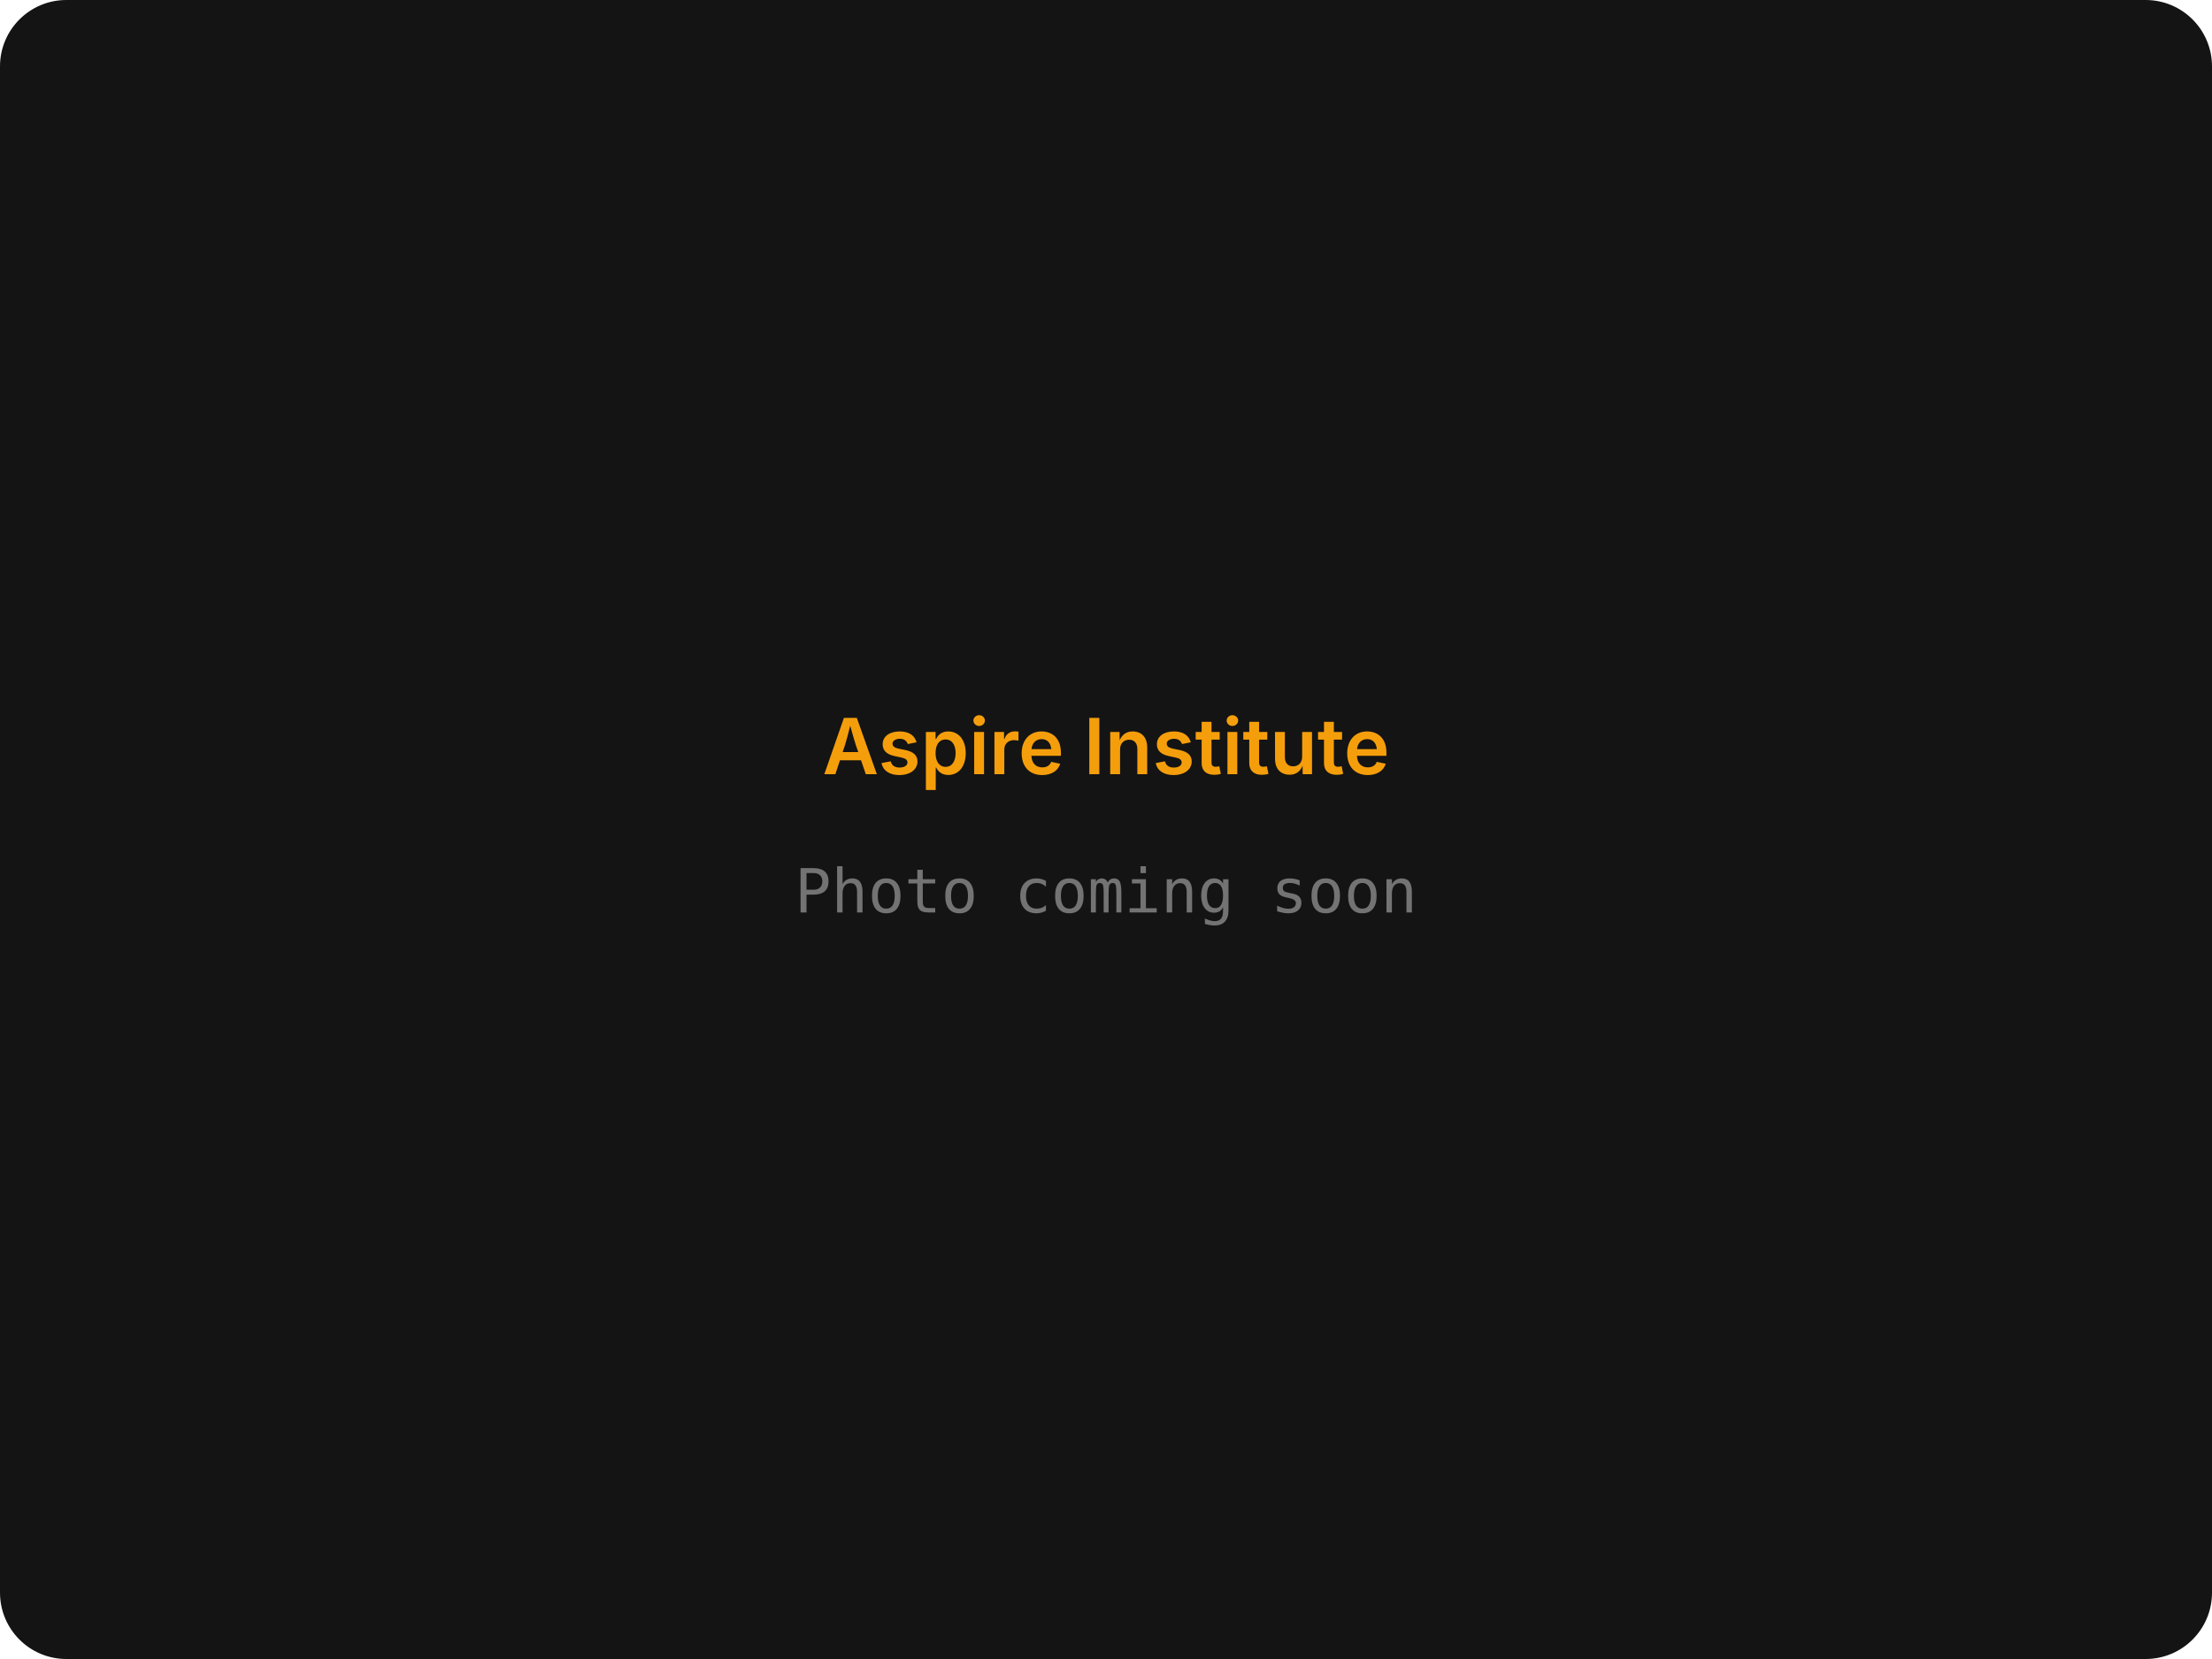
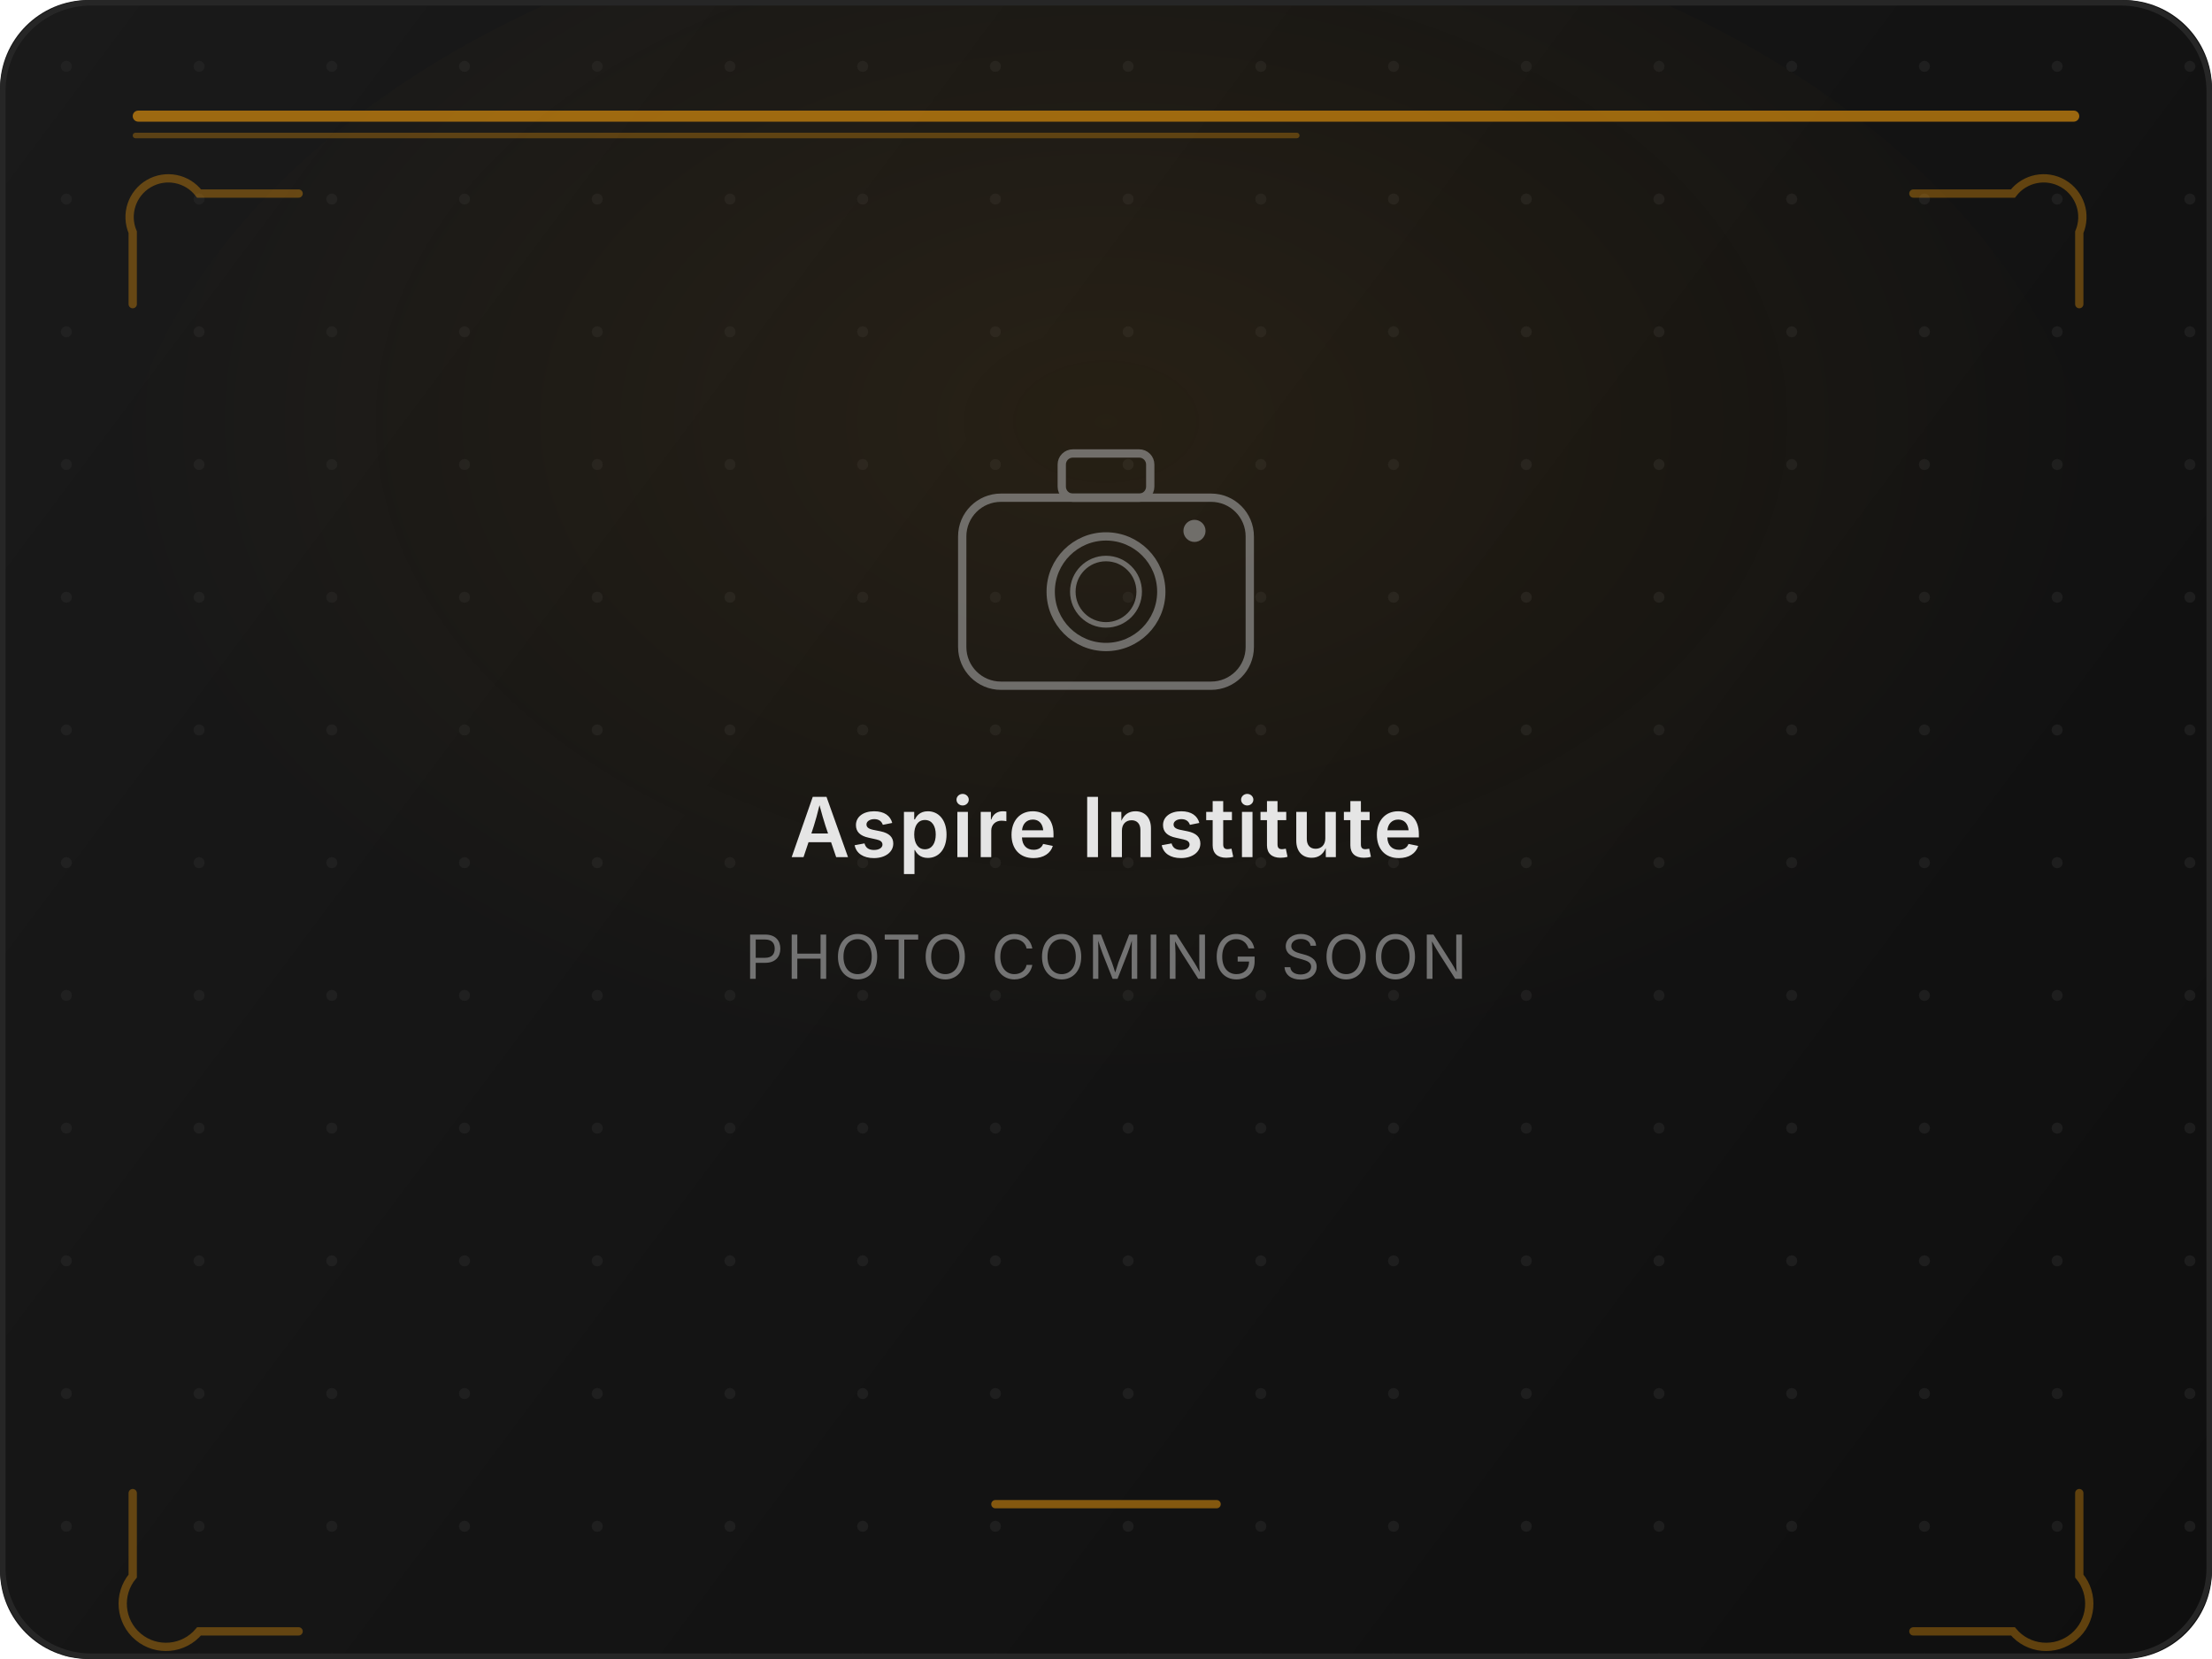
<svg xmlns="http://www.w3.org/2000/svg" width="400" height="300" viewBox="0 0 400 300">
-   <rect width="400" height="300" fill="#141414" rx="12" />
-   <text x="200" y="140" text-anchor="middle" fill="#f59e0b" font-family="'Inter', system-ui, sans-serif" font-size="14" font-weight="600">
+   <defs>
+     <linearGradient id="bgGrad" x1="0" y1="0" x2="400" y2="300" gradientUnits="userSpaceOnUse">
+       <stop offset="0%" stop-color="#1a1a1a" />
+       <stop offset="50%" stop-color="#141414" />
+       <stop offset="100%" stop-color="#0f0f0f" />
+     </linearGradient>
+     <radialGradient id="glow" cx="50%" cy="40%" r="50%">
+       <stop offset="0%" stop-color="#f59e0b" stop-opacity="0.08" />
+       <stop offset="100%" stop-color="#f59e0b" stop-opacity="0" />
+     </radialGradient>
+     <pattern id="dots" width="24" height="24" patternUnits="userSpaceOnUse">
+       <circle cx="12" cy="12" r="1" fill="#262626" opacity="0.6" />
+     </pattern>
+   </defs>
+   <rect width="400" height="300" rx="16" fill="url(#bgGrad)" />
+   <rect width="400" height="300" rx="16" fill="url(#dots)" />
+   <ellipse cx="200" cy="100" rx="180" ry="120" fill="url(#glow)" />
+   <rect x="24" y="20" width="352" height="2" rx="1" fill="#f59e0b" opacity="0.6" />
+   <rect x="24" y="24" width="211" height="1" rx="0.5" fill="#f59e0b" opacity="0.3" />
+   <path d="M 24 55 L 24 42 A 7 7 0 0 1 36 35 L 54 35" fill="none" stroke="#f59e0b" stroke-width="1.5" opacity="0.35" stroke-linecap="round" />
+   <path d="M 376 55 L 376 42 A 7 7 0 0 0 364 35 L 346 35" fill="none" stroke="#f59e0b" stroke-width="1.5" opacity="0.35" stroke-linecap="round" />
+   <path d="M 24 270 L 24 285 A 7 7 0 0 0 36 295 L 54 295" fill="none" stroke="#f59e0b" stroke-width="1.5" opacity="0.35" stroke-linecap="round" />
+   <path d="M 376 270 L 376 285 A 7 7 0 0 1 364 295 L 346 295" fill="none" stroke="#f59e0b" stroke-width="1.5" opacity="0.35" stroke-linecap="round" />
+   <g transform="translate(174, 80)" opacity="0.6">
+     <rect x="0" y="10" width="52" height="34" rx="7" fill="none" stroke="#a3a3a3" stroke-width="1.5" />
+     <rect x="18" y="2" width="16" height="8" rx="2" fill="none" stroke="#a3a3a3" stroke-width="1.5" />
+     <circle cx="26" cy="27" r="10" fill="none" stroke="#a3a3a3" stroke-width="1.5" />
+     <circle cx="26" cy="27" r="6" fill="none" stroke="#a3a3a3" stroke-width="1" />
+     <circle cx="42" cy="16" r="2" fill="#a3a3a3" />
+   </g>
+   <text x="200" y="155" text-anchor="middle" fill="#e5e5e5" font-family="Inter, system-ui, -apple-system, sans-serif" font-size="15" font-weight="600" letter-spacing="0.3">
    Aspire Institute
  </text>
-   <text x="200" y="165" text-anchor="middle" fill="#737373" font-family="'Fira Code', monospace" font-size="11">
-     Photo coming soon
+   <text x="200" y="177" text-anchor="middle" fill="#737373" font-family="Inter, system-ui, -apple-system, sans-serif" font-size="11" font-weight="400" letter-spacing="0.5">
+     PHOTO COMING SOON
  </text>
+   <line x1="180" y1="272" x2="220" y2="272" stroke="#f59e0b" stroke-width="1.5" opacity="0.5" stroke-linecap="round" />
+   <rect x="0.5" y="0.5" width="399" height="299" rx="16" fill="none" stroke="#262626" stroke-width="1" />
</svg>
